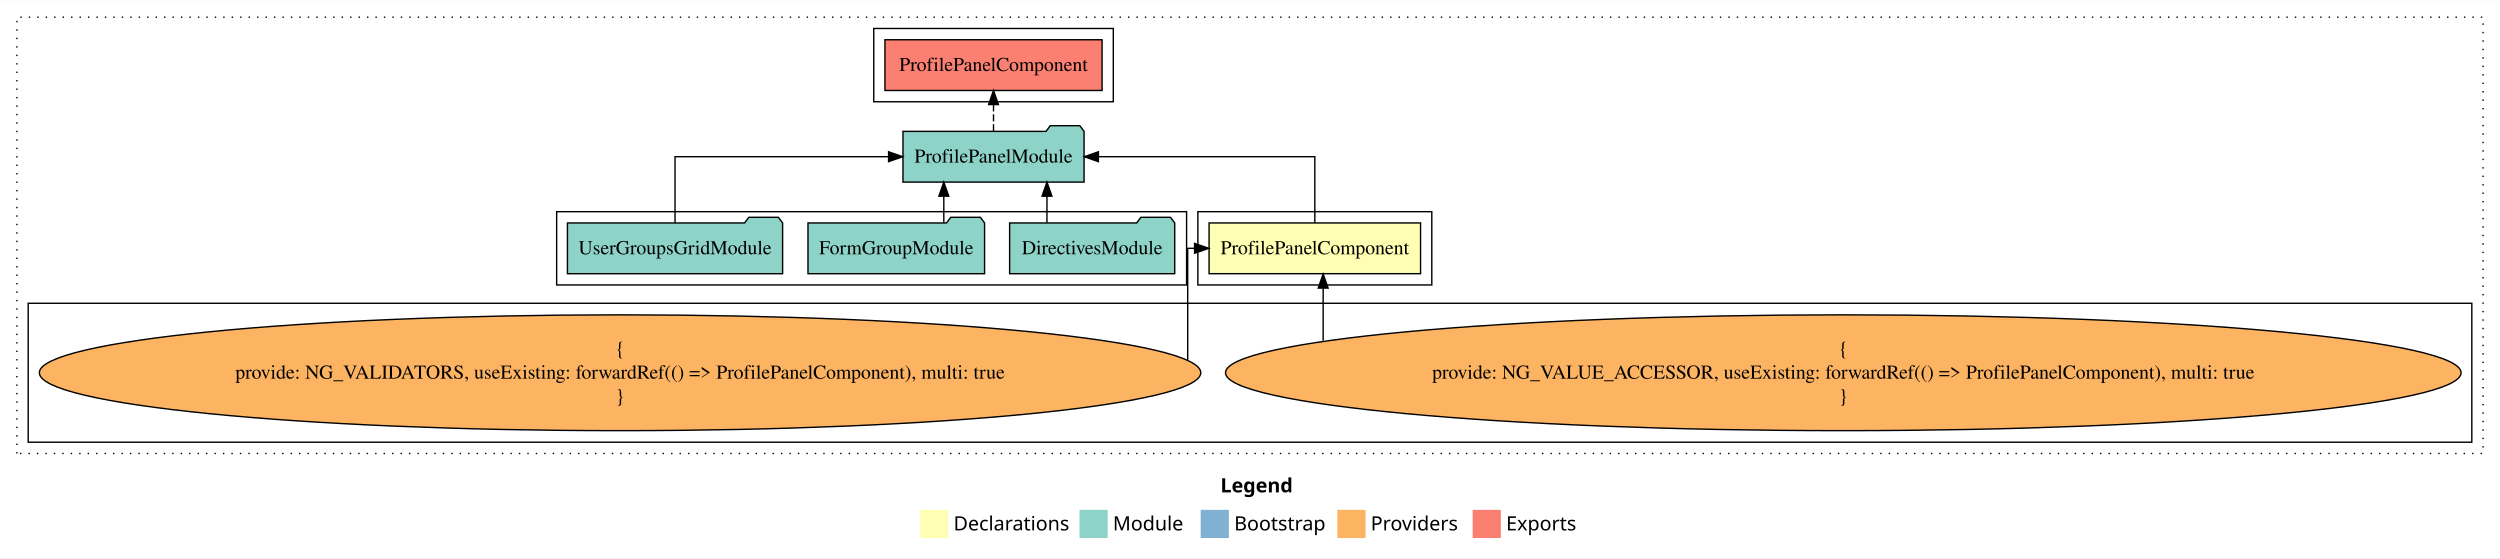
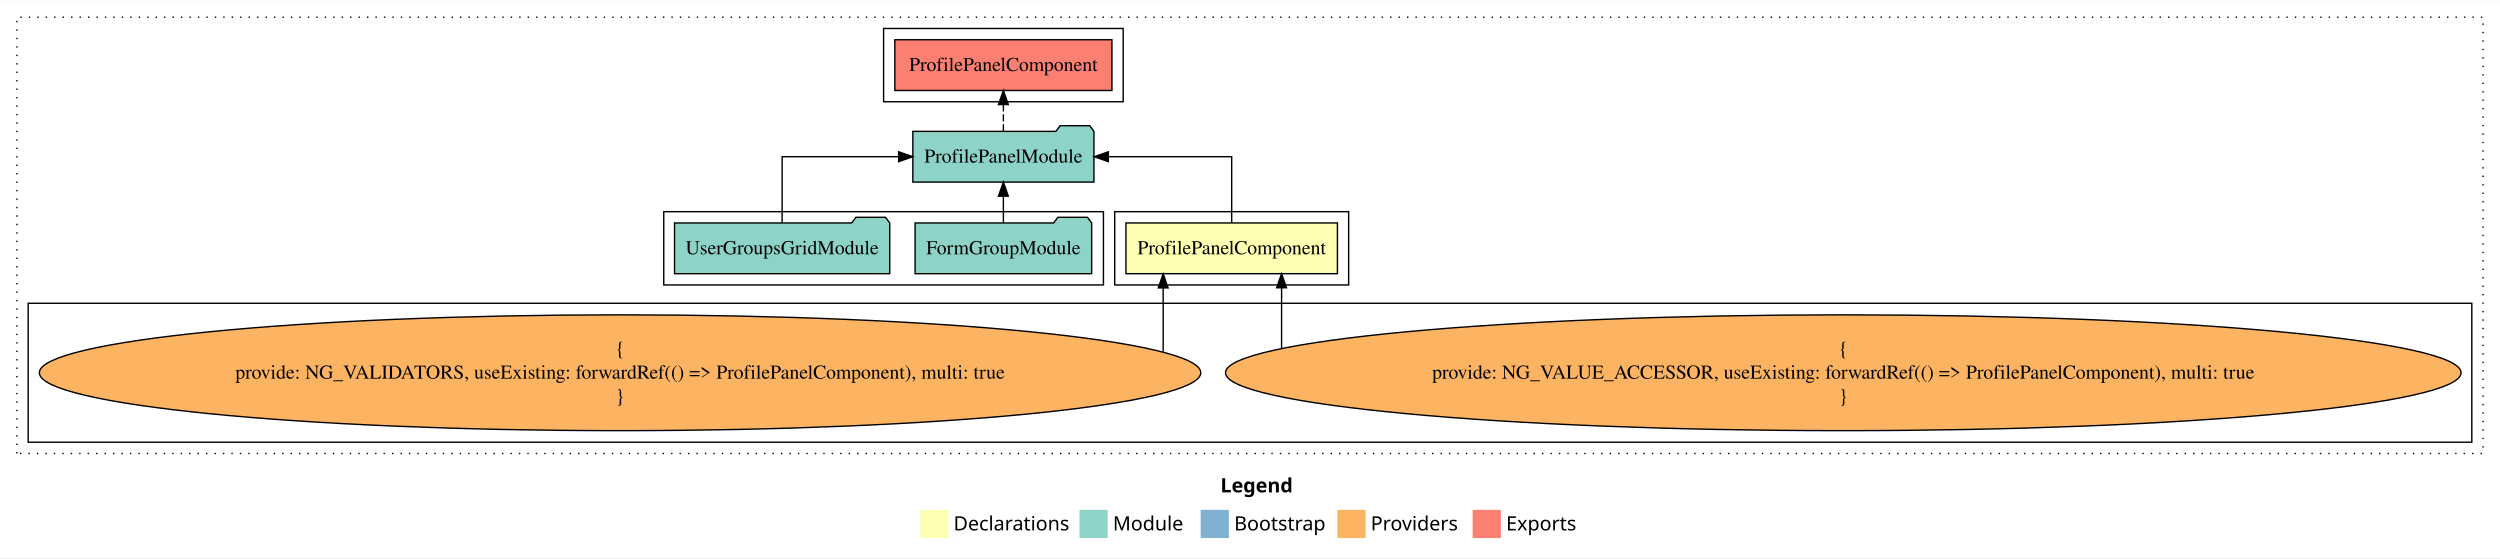
<svg xmlns="http://www.w3.org/2000/svg" width="1774pt" height="396pt" viewBox="0.00 0.00 1774.00 395.59">
  <g id="graph0" class="graph" transform="scale(1 1) rotate(0) translate(4 391.5901)">
    <polygon fill="#ffffff" stroke="transparent" points="-4,4 -4,-391.59 1770,-391.59 1770,4 -4,4" />
    <text text-anchor="start" x="862.009" y="-42.4" font-family="sans-serif" font-weight="bold" font-size="14.00" fill="#000000">Legend</text>
    <polygon fill="#ffffb3" stroke="transparent" points="649,-10 649,-30 669,-30 669,-10 649,-10" />
    <text text-anchor="start" x="672.629" y="-15.4" font-family="sans-serif" font-size="14.00" fill="#000000">  Declarations</text>
    <polygon fill="#8dd3c7" stroke="transparent" points="762,-10 762,-30 782,-30 782,-10 762,-10" />
    <text text-anchor="start" x="785.725" y="-15.4" font-family="sans-serif" font-size="14.00" fill="#000000">  Module</text>
    <polygon fill="#80b1d3" stroke="transparent" points="848,-10 848,-30 868,-30 868,-10 848,-10" />
    <text text-anchor="start" x="871.781" y="-15.4" font-family="sans-serif" font-size="14.00" fill="#000000">  Bootstrap</text>
    <polygon fill="#fdb462" stroke="transparent" points="945,-10 945,-30 965,-30 965,-10 945,-10" />
    <text text-anchor="start" x="968.673" y="-15.4" font-family="sans-serif" font-size="14.00" fill="#000000">  Providers</text>
    <polygon fill="#fb8072" stroke="transparent" points="1041,-10 1041,-30 1061,-30 1061,-10 1041,-10" />
    <text text-anchor="start" x="1064.726" y="-15.4" font-family="sans-serif" font-size="14.00" fill="#000000">  Exports</text>
    <g id="clust1" class="cluster">
      <polygon fill="none" stroke="#000000" stroke-dasharray="1,5" points="8,-70 8,-379.59 1758,-379.59 1758,-70 8,-70" />
    </g>
    <g id="clust2" class="cluster">
-       <polygon fill="none" stroke="#000000" points="846,-189.59 846,-241.59 1012,-241.59 1012,-189.59 846,-189.59" />
+       <polygon fill="none" stroke="#000000" points="787,-189.59 787,-241.59 953,-241.59 953,-189.59 787,-189.59" />
    </g>
    <g id="clust3" class="cluster">
      <polygon fill="none" stroke="#000000" points="16,-78 16,-176.59 1750,-176.59 1750,-78 16,-78" />
    </g>
    <g id="clust4" class="cluster">
-       <polygon fill="none" stroke="#000000" points="391,-189.59 391,-241.59 838,-241.59 838,-189.59 391,-189.59" />
+       <polygon fill="none" stroke="#000000" points="467,-189.59 467,-241.59 779,-241.59 779,-189.59 467,-189.59" />
    </g>
    <g id="clust5" class="cluster">
-       <polygon fill="none" stroke="#000000" points="616,-319.59 616,-371.59 786,-371.59 786,-319.59 616,-319.59" />
+       <polygon fill="none" stroke="#000000" points="623,-319.59 623,-371.59 793,-371.59 793,-319.59 623,-319.59" />
    </g>
    <g id="node1" class="node">
-       <polygon fill="#ffffb3" stroke="#000000" points="1004.035,-233.59 853.965,-233.59 853.965,-197.59 1004.035,-197.59 1004.035,-233.59" />
-       <text text-anchor="middle" x="929" y="-211.39" font-family="Times,serif" font-size="14.00" fill="#000000">ProfilePanelComponent</text>
+       <polygon fill="#ffffb3" stroke="#000000" points="945.035,-233.59 794.965,-233.59 794.965,-197.59 945.035,-197.59 945.035,-233.59" />
+       <text text-anchor="middle" x="870" y="-211.39" font-family="Times,serif" font-size="14.00" fill="#000000">ProfilePanelComponent</text>
    </g>
    <g id="node2" class="node">
-       <polygon fill="#8dd3c7" stroke="#000000" points="765.252,-298.59 762.252,-302.59 741.252,-302.59 738.252,-298.59 636.748,-298.59 636.748,-262.59 765.252,-262.59 765.252,-298.59" />
-       <text text-anchor="middle" x="701" y="-276.39" font-family="Times,serif" font-size="14.00" fill="#000000">ProfilePanelModule</text>
+       <polygon fill="#8dd3c7" stroke="#000000" points="772.252,-298.59 769.252,-302.59 748.252,-302.59 745.252,-298.59 643.748,-298.59 643.748,-262.59 772.252,-262.59 772.252,-298.59" />
+       <text text-anchor="middle" x="708" y="-276.39" font-family="Times,serif" font-size="14.00" fill="#000000">ProfilePanelModule</text>
    </g>
    <g id="edge1" class="edge">
-       <path fill="none" stroke="#000000" d="M929,-233.696C929,-252.929 929,-280.59 929,-280.59 929,-280.59 775.421,-280.59 775.421,-280.59" />
-       <polygon fill="#000000" stroke="#000000" points="775.422,-277.09 765.421,-280.59 775.421,-284.09 775.422,-277.09" />
+       <path fill="none" stroke="#000000" d="M870,-233.696C870,-252.929 870,-280.59 870,-280.59 870,-280.59 782.492,-280.59 782.492,-280.59" />
+       <polygon fill="#000000" stroke="#000000" points="782.492,-277.09 772.492,-280.59 782.492,-284.09 782.492,-277.09" />
    </g>
-     <g id="node8" class="node">
-       <polygon fill="#fb8072" stroke="#000000" points="778.034,-363.59 623.966,-363.59 623.966,-327.59 778.034,-327.59 778.034,-363.59" />
-       <text text-anchor="middle" x="701" y="-341.39" font-family="Times,serif" font-size="14.00" fill="#000000">ProfilePanelComponent </text>
+     <g id="node7" class="node">
+       <polygon fill="#fb8072" stroke="#000000" points="785.034,-363.59 630.966,-363.59 630.966,-327.59 785.034,-327.59 785.034,-363.59" />
+       <text text-anchor="middle" x="708" y="-341.39" font-family="Times,serif" font-size="14.00" fill="#000000">ProfilePanelComponent </text>
    </g>
-     <g id="edge7" class="edge">
-       <path fill="none" stroke="#000000" stroke-dasharray="5,2" d="M701,-298.696C701,-298.696 701,-317.581 701,-317.581" />
-       <polygon fill="#000000" stroke="#000000" points="697.5,-317.581 701,-327.581 704.5,-317.581 697.5,-317.581" />
+     <g id="edge6" class="edge">
+       <path fill="none" stroke="#000000" stroke-dasharray="5,2" d="M708,-298.696C708,-298.696 708,-317.581 708,-317.581" />
+       <polygon fill="#000000" stroke="#000000" points="704.5,-317.581 708,-327.581 711.5,-317.581 704.5,-317.581" />
    </g>
    <g id="node3" class="node">
      <ellipse fill="#fdb462" stroke="#000000" cx="1304" cy="-127.295" rx="438.389" ry="41.091" />
      <text text-anchor="middle" x="1304" y="-139.895" font-family="Times,serif" font-size="14.00" fill="#000000">{</text>
      <text text-anchor="middle" x="1304" y="-123.095" font-family="Times,serif" font-size="14.00" fill="#000000">    provide: NG_VALUE_ACCESSOR, useExisting: forwardRef(() =&gt; ProfilePanelComponent), multi: true</text>
      <text text-anchor="middle" x="1304" y="-106.295" font-family="Times,serif" font-size="14.00" fill="#000000">}</text>
    </g>
    <g id="edge2" class="edge">
-       <path fill="none" stroke="#000000" d="M934.912,-150.033C934.912,-150.033 934.912,-187.376 934.912,-187.376" />
-       <polygon fill="#000000" stroke="#000000" points="931.412,-187.376 934.912,-197.376 938.412,-187.376 931.412,-187.376" />
+       <path fill="none" stroke="#000000" d="M905.412,-144.739C905.412,-144.739 905.412,-187.576 905.412,-187.576" />
+       <polygon fill="#000000" stroke="#000000" points="901.912,-187.576 905.412,-197.576 908.912,-187.576 901.912,-187.576" />
    </g>
    <g id="node4" class="node">
      <ellipse fill="#fdb462" stroke="#000000" cx="436" cy="-127.295" rx="412.071" ry="41.091" />
      <text text-anchor="middle" x="436" y="-139.895" font-family="Times,serif" font-size="14.00" fill="#000000">{</text>
      <text text-anchor="middle" x="436" y="-123.095" font-family="Times,serif" font-size="14.00" fill="#000000">    provide: NG_VALIDATORS, useExisting: forwardRef(() =&gt; ProfilePanelComponent), multi: true</text>
      <text text-anchor="middle" x="436" y="-106.295" font-family="Times,serif" font-size="14.00" fill="#000000">}</text>
    </g>
    <g id="edge3" class="edge">
-       <path fill="none" stroke="#000000" d="M838.787,-136.084C838.787,-158.417 838.787,-215.59 838.787,-215.59 838.787,-215.59 843.684,-215.59 843.684,-215.59" />
-       <polygon fill="#000000" stroke="#000000" points="843.684,-219.09 853.684,-215.59 843.684,-212.09 843.684,-219.09" />
+       <path fill="none" stroke="#000000" d="M821.384,-142.273C821.384,-142.273 821.384,-187.481 821.384,-187.481" />
+       <polygon fill="#000000" stroke="#000000" points="817.884,-187.481 821.384,-197.481 824.884,-187.481 817.884,-187.481" />
    </g>
    <g id="node5" class="node">
-       <polygon fill="#8dd3c7" stroke="#000000" points="829.577,-233.59 826.577,-237.59 805.577,-237.59 802.577,-233.59 712.423,-233.59 712.423,-197.59 829.577,-197.59 829.577,-233.59" />
-       <text text-anchor="middle" x="771" y="-211.39" font-family="Times,serif" font-size="14.00" fill="#000000">DirectivesModule</text>
+       <polygon fill="#8dd3c7" stroke="#000000" points="770.651,-233.59 767.651,-237.59 746.651,-237.59 743.651,-233.59 645.349,-233.59 645.349,-197.59 770.651,-197.59 770.651,-233.59" />
+       <text text-anchor="middle" x="708" y="-211.39" font-family="Times,serif" font-size="14.00" fill="#000000">FormGroupModule</text>
    </g>
    <g id="edge4" class="edge">
-       <path fill="none" stroke="#000000" d="M738.919,-233.696C738.919,-233.696 738.919,-252.581 738.919,-252.581" />
-       <polygon fill="#000000" stroke="#000000" points="735.419,-252.581 738.919,-262.581 742.419,-252.581 735.419,-252.581" />
+       <path fill="none" stroke="#000000" d="M708,-233.696C708,-233.696 708,-252.581 708,-252.581" />
+       <polygon fill="#000000" stroke="#000000" points="704.5,-252.581 708,-262.581 711.5,-252.581 704.5,-252.581" />
    </g>
    <g id="node6" class="node">
-       <polygon fill="#8dd3c7" stroke="#000000" points="694.651,-233.59 691.651,-237.59 670.651,-237.59 667.651,-233.59 569.349,-233.59 569.349,-197.59 694.651,-197.59 694.651,-233.59" />
-       <text text-anchor="middle" x="632" y="-211.39" font-family="Times,serif" font-size="14.00" fill="#000000">FormGroupModule</text>
+       <polygon fill="#8dd3c7" stroke="#000000" points="627.346,-233.59 624.346,-237.59 603.346,-237.59 600.346,-233.59 474.654,-233.59 474.654,-197.59 627.346,-197.59 627.346,-233.59" />
+       <text text-anchor="middle" x="551" y="-211.39" font-family="Times,serif" font-size="14.00" fill="#000000">UserGroupsGridModule</text>
    </g>
    <g id="edge5" class="edge">
-       <path fill="none" stroke="#000000" d="M665.725,-233.696C665.725,-233.696 665.725,-252.581 665.725,-252.581" />
-       <polygon fill="#000000" stroke="#000000" points="662.225,-252.581 665.725,-262.581 669.225,-252.581 662.225,-252.581" />
-     </g>
-     <g id="node7" class="node">
-       <polygon fill="#8dd3c7" stroke="#000000" points="551.346,-233.59 548.346,-237.59 527.346,-237.59 524.346,-233.59 398.654,-233.59 398.654,-197.59 551.346,-197.59 551.346,-233.59" />
-       <text text-anchor="middle" x="475" y="-211.39" font-family="Times,serif" font-size="14.00" fill="#000000">UserGroupsGridModule</text>
-     </g>
-     <g id="edge6" class="edge">
-       <path fill="none" stroke="#000000" d="M475,-233.696C475,-252.929 475,-280.59 475,-280.59 475,-280.59 626.54,-280.59 626.54,-280.59" />
-       <polygon fill="#000000" stroke="#000000" points="626.54,-284.09 636.54,-280.59 626.54,-277.09 626.54,-284.09" />
+       <path fill="none" stroke="#000000" d="M551,-233.696C551,-252.929 551,-280.59 551,-280.59 551,-280.59 633.689,-280.59 633.689,-280.59" />
+       <polygon fill="#000000" stroke="#000000" points="633.689,-284.09 643.689,-280.59 633.689,-277.09 633.689,-284.09" />
    </g>
  </g>
</svg>
